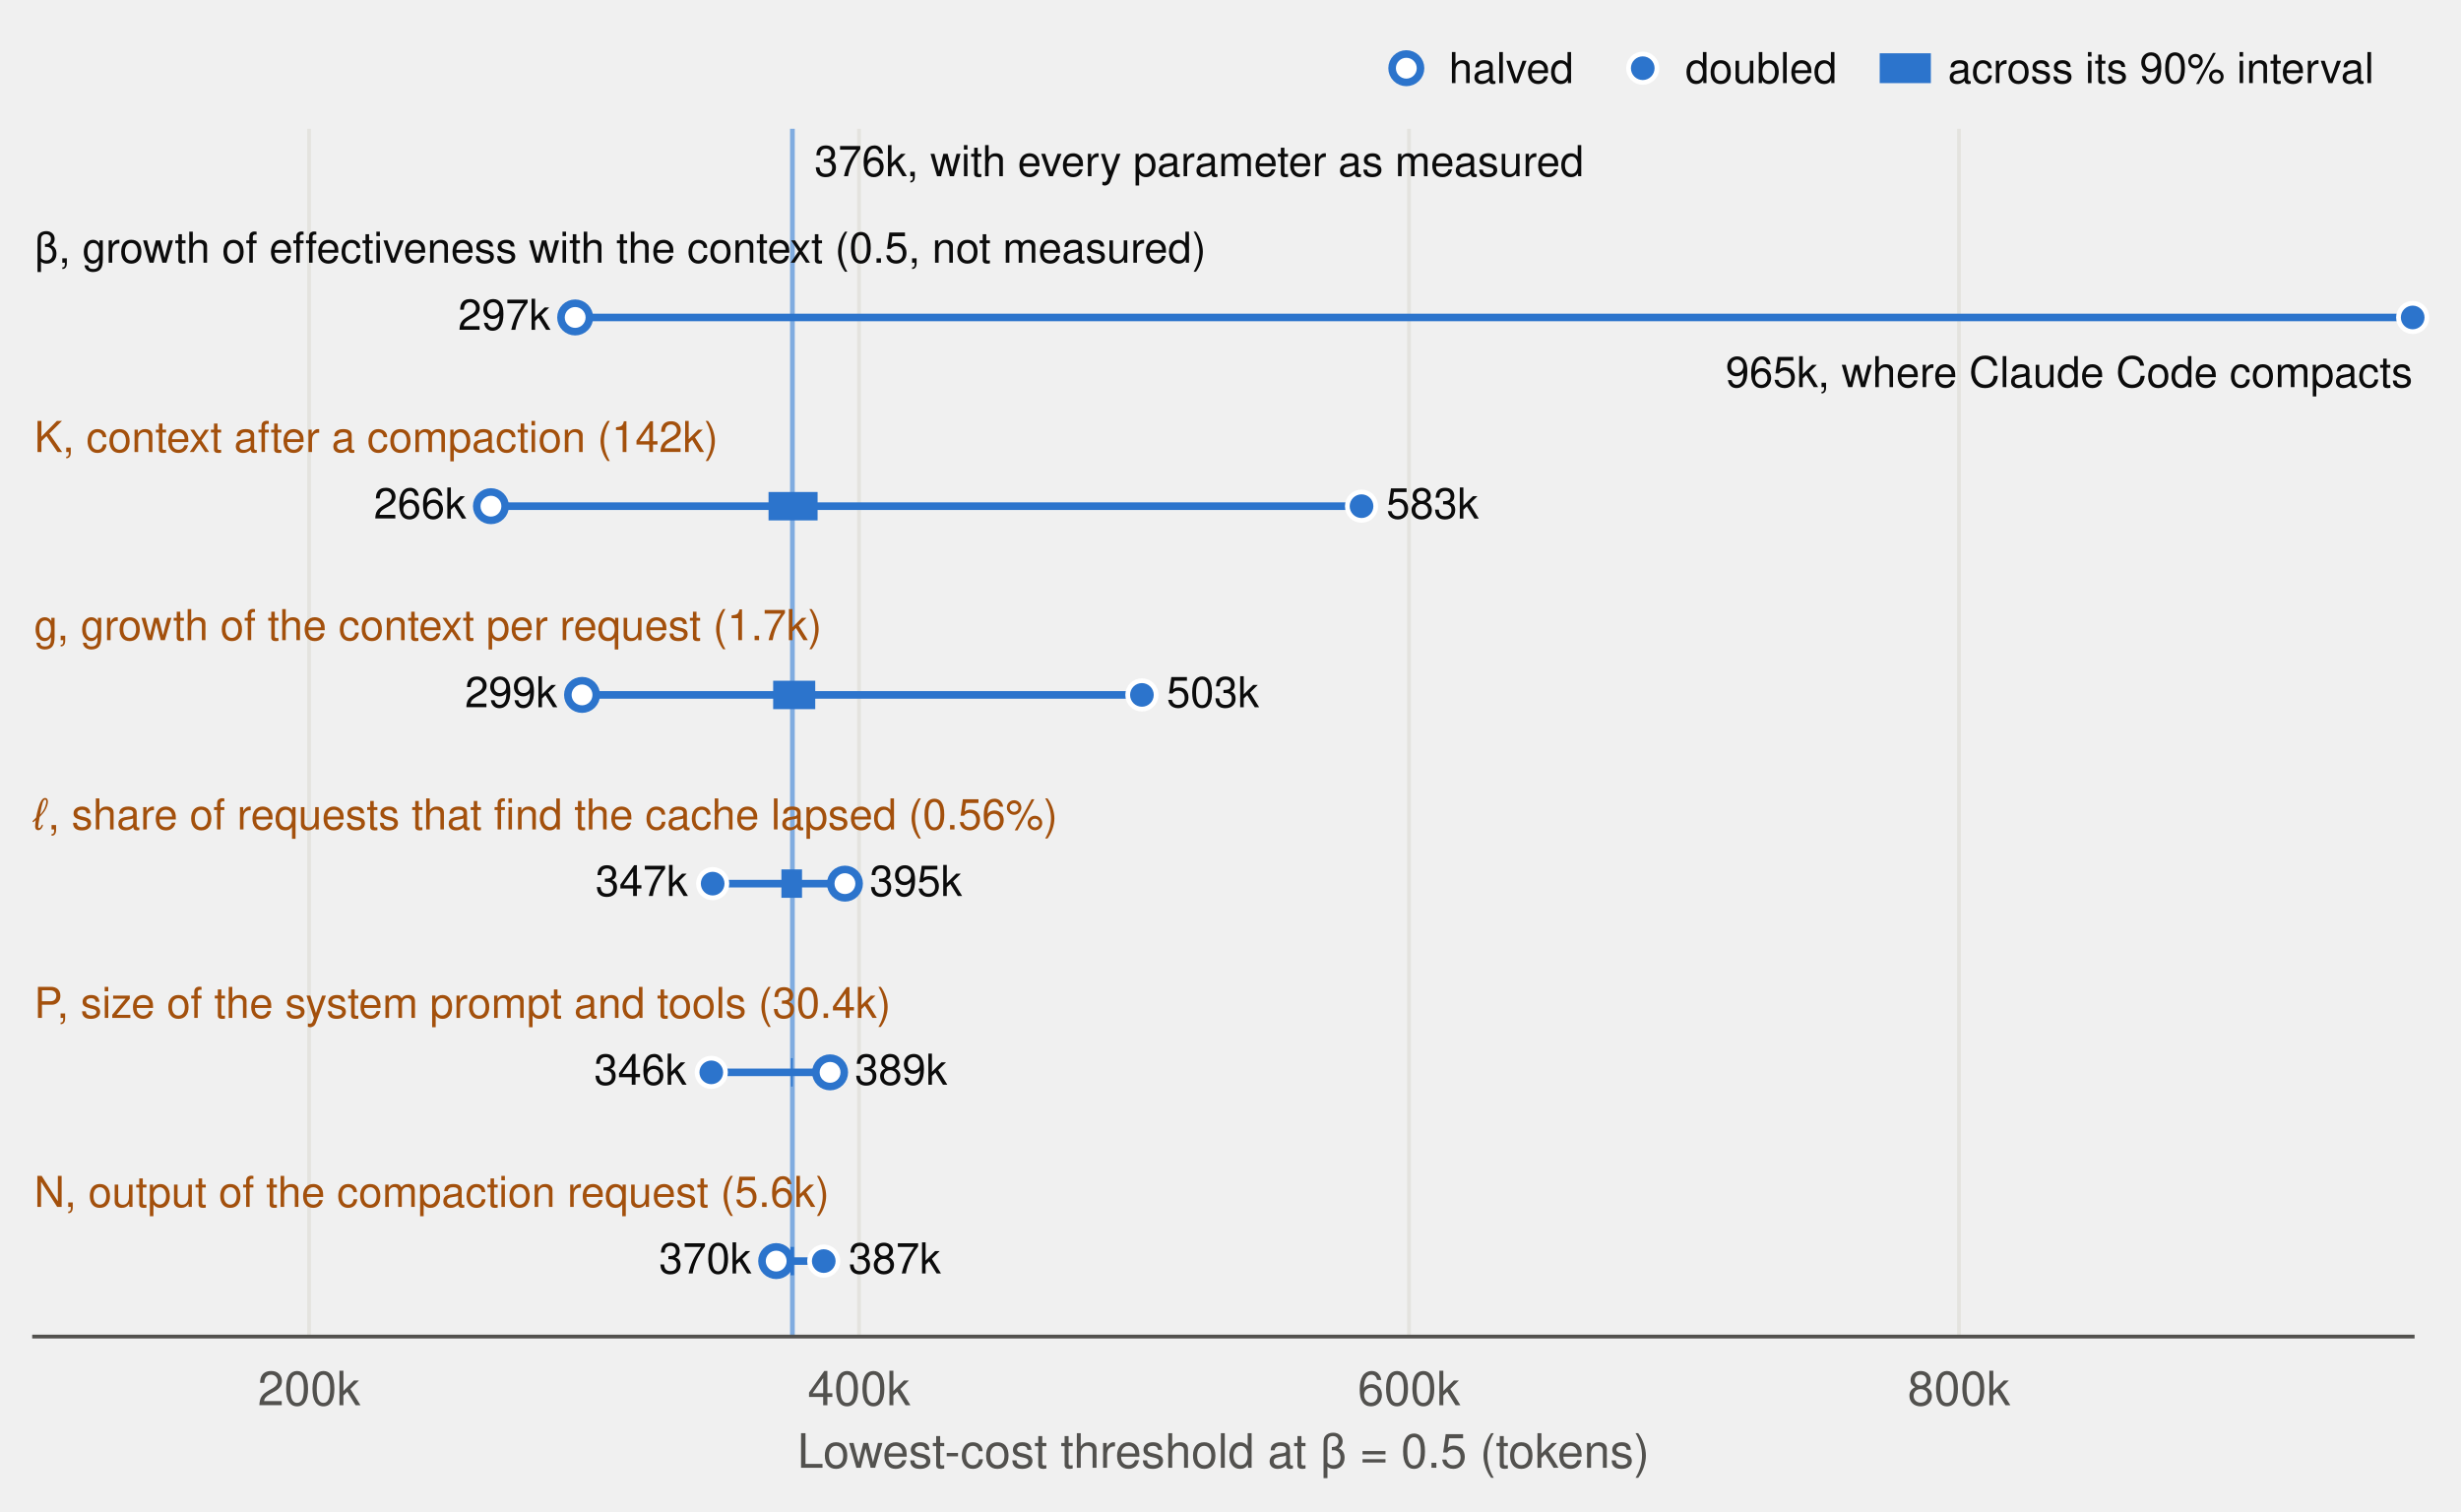
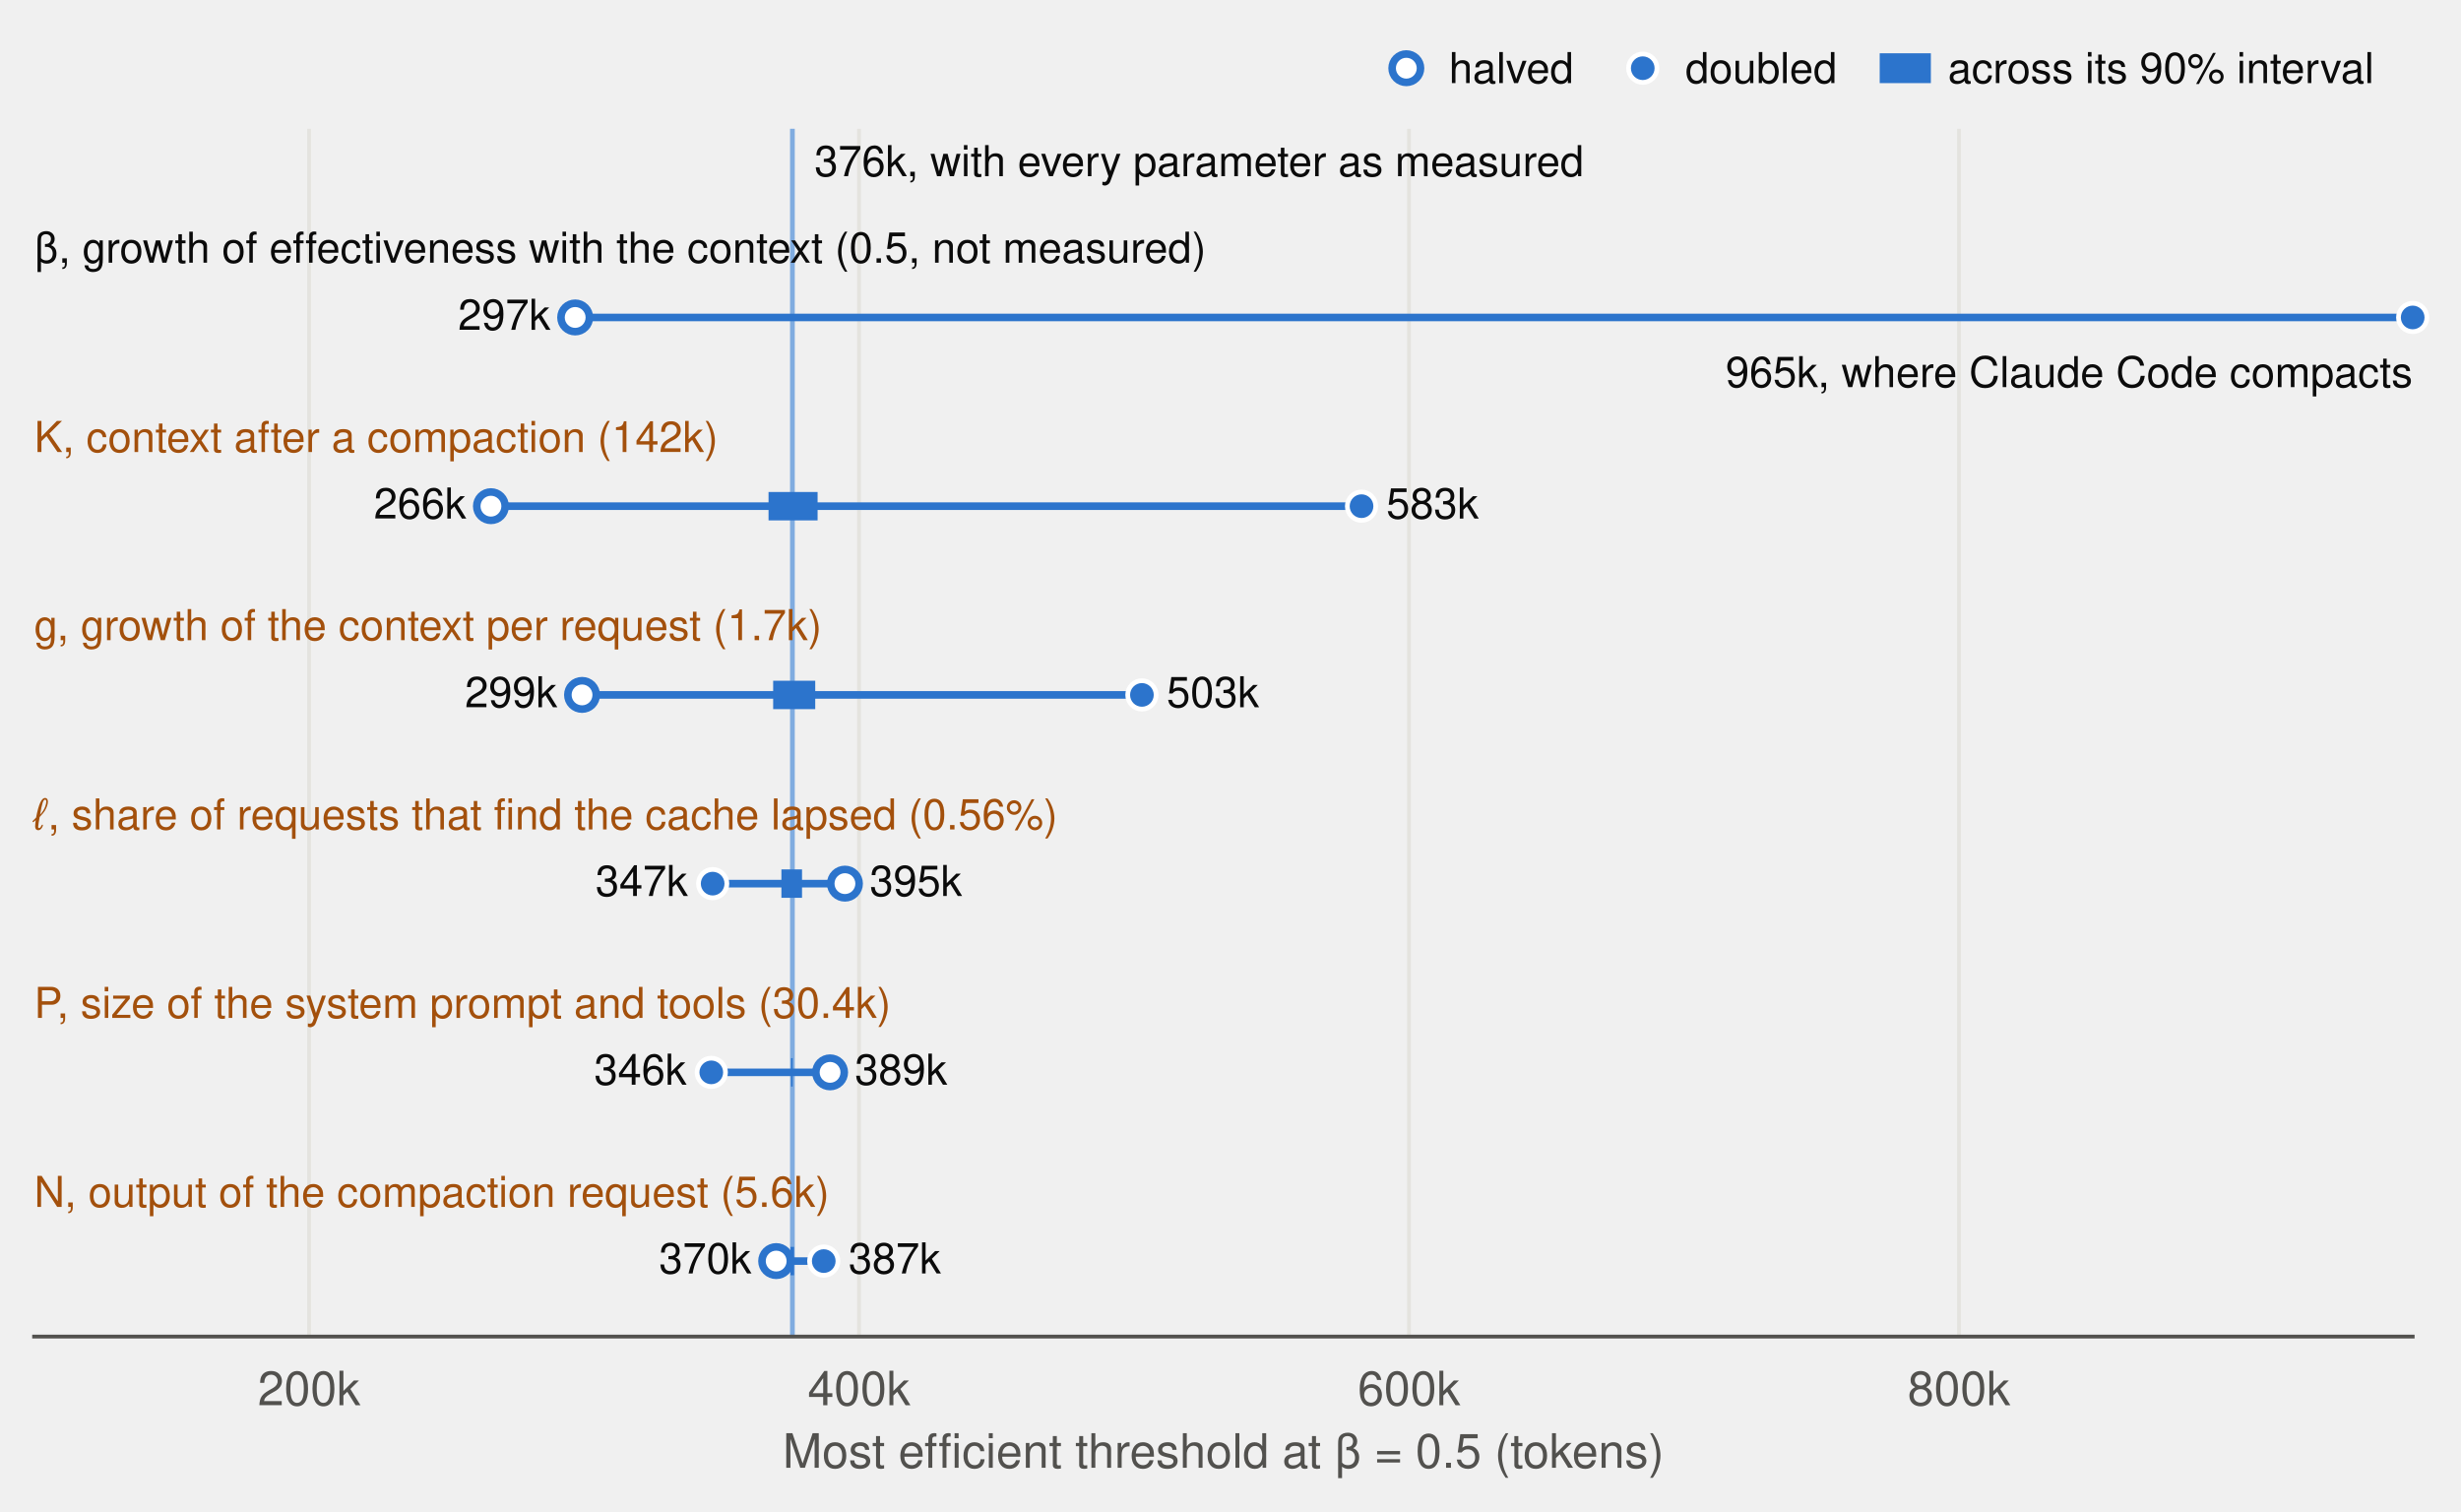
<svg xmlns="http://www.w3.org/2000/svg" xmlns:xlink="http://www.w3.org/1999/xlink" width="519.6pt" height="319.143pt" viewBox="0 0 519.6 319.143" version="1.1">
  <defs>
    <style type="text/css">*{stroke-linejoin: round; stroke-linecap: butt}</style>
  </defs>
  <g id="figure_1">
    <g id="patch_1">
      <path d="M 0 319.143  L 519.6 319.143  L 519.6 0  L 0 0  L 0 319.143  z " style="fill: none" />
    </g>
    <g id="axes_1">
      <g id="patch_2">
        <path d="M 7.2 282.203  L 509.4 282.203  L 509.4 27.179  L 7.2 27.179  L 7.2 282.203  z " style="fill: none" />
      </g>
      <g id="matplotlib.axis_1">
        <g id="xtick_1">
          <g id="line2d_1">
            <path d="M 65.258 282.203  L 65.258 27.179  " clip-path="url(#pea10e40f83)" style="fill: none; stroke: #e4e3df; stroke-width: 0.8; stroke-linecap: square" />
          </g>
          <g id="line2d_2" />
          <g id="text_1">
            <text style="font-size: 10px; font-family: 'Helvetica', 'Arial', 'DejaVu Sans'; text-anchor: middle; fill: #52514e" x="65.258" y="296.703" transform="rotate(-0 65.2578 296.7033)">200k</text>
          </g>
        </g>
        <g id="xtick_2">
          <g id="line2d_3">
            <path d="M 181.373 282.203  L 181.373 27.179  " clip-path="url(#pea10e40f83)" style="fill: none; stroke: #e4e3df; stroke-width: 0.8; stroke-linecap: square" />
          </g>
          <g id="line2d_4" />
          <g id="text_2">
            <text style="font-size: 10px; font-family: 'Helvetica', 'Arial', 'DejaVu Sans'; text-anchor: middle; fill: #52514e" x="181.373" y="296.703" transform="rotate(-0 181.3734 296.7033)">400k</text>
          </g>
        </g>
        <g id="xtick_3">
          <g id="line2d_5">
            <path d="M 297.489 282.203  L 297.489 27.179  " clip-path="url(#pea10e40f83)" style="fill: none; stroke: #e4e3df; stroke-width: 0.8; stroke-linecap: square" />
          </g>
          <g id="line2d_6" />
          <g id="text_3">
            <text style="font-size: 10px; font-family: 'Helvetica', 'Arial', 'DejaVu Sans'; text-anchor: middle; fill: #52514e" x="297.489" y="296.703" transform="rotate(-0 297.489 296.7033)">600k</text>
          </g>
        </g>
        <g id="xtick_4">
          <g id="line2d_7">
            <path d="M 413.605 282.203  L 413.605 27.179  " clip-path="url(#pea10e40f83)" style="fill: none; stroke: #e4e3df; stroke-width: 0.8; stroke-linecap: square" />
          </g>
          <g id="line2d_8" />
          <g id="text_4">
            <text style="font-size: 10px; font-family: 'Helvetica', 'Arial', 'DejaVu Sans'; text-anchor: middle; fill: #52514e" x="413.605" y="296.703" transform="rotate(-0 413.6046 296.7033)">800k</text>
          </g>
        </g>
        <g id="text_5">
-           <text style="font-size: 10px; font-family: 'Helvetica', 'Arial', 'DejaVu Sans'; text-anchor: middle; fill: #52514e" x="258.3" y="309.903" transform="rotate(-0 258.3 309.9025)">Lowest-cost threshold at β = 0.5 (tokens)</text>
+           <text style="font-size: 10px; font-family: 'Helvetica', 'Arial', 'DejaVu Sans'; text-anchor: middle; fill: #52514e" x="258.3" y="309.903" transform="rotate(-0 258.3 309.9025)">Most efficient threshold at β = 0.5 (tokens)</text>
        </g>
      </g>
      <g id="matplotlib.axis_2" />
      <g id="line2d_9">
        <path d="M 167.304 282.203  L 167.304 27.179  " clip-path="url(#pea10e40f83)" style="fill: none; stroke: #80ace0; stroke-linecap: square" />
      </g>
      <g id="sens-N" aria-label="N, output of the compaction request (5.6k): 370k at half, 387k at twice, 375k–376k across its 90% interval">
        <path d="M 163.879 266.264  L 173.923 266.264  " clip-path="url(#pea10e40f83)" style="fill: none; stroke: #2c74cc; stroke-width: 1.6" />
      </g>
      <g id="line2d_10">
        <path d="M 166.898 266.264  L 167.653 266.264  " clip-path="url(#pea10e40f83)" style="fill: none; stroke: #2c74cc; stroke-width: 6" />
      </g>
      <g id="sens-P" aria-label="P, size of the system prompt and tools (30.4k): 389k at half, 346k at twice, 375k–376k across its 90% interval">
        <path d="M 175.258 226.417  L 150.177 226.417  " clip-path="url(#pea10e40f83)" style="fill: none; stroke: #2c74cc; stroke-width: 1.6" />
      </g>
      <g id="line2d_11">
        <path d="M 167.014 226.417  L 167.362 226.417  " clip-path="url(#pea10e40f83)" style="fill: none; stroke: #2c74cc; stroke-width: 6" />
      </g>
      <g id="sens-lapse" aria-label="ℓ, share of requests that find the cache lapsed (0.56%): 395k at half, 347k at twice, 372k–379k across its 90% interval">
        <path d="M 178.393 186.569  L 150.468 186.569  " clip-path="url(#pea10e40f83)" style="fill: none; stroke: #2c74cc; stroke-width: 1.6" />
      </g>
      <g id="line2d_12">
        <path d="M 164.982 186.569  L 169.336 186.569  " clip-path="url(#pea10e40f83)" style="fill: none; stroke: #2c74cc; stroke-width: 6" />
      </g>
      <g id="sens-g" aria-label="g, growth of the context per request (1.7k): 299k at half, 503k at twice, 369k–384k across its 90% interval">
        <path d="M 122.89 146.722  L 241.096 146.722  " clip-path="url(#pea10e40f83)" style="fill: none; stroke: #2c74cc; stroke-width: 1.6" />
      </g>
      <g id="line2d_13">
        <path d="M 163.24 146.722  L 172.123 146.722  " clip-path="url(#pea10e40f83)" style="fill: none; stroke: #2c74cc; stroke-width: 6" />
      </g>
      <g id="sens-K" aria-label="K, context after a compaction (142k): 266k at half, 583k at twice, 367k–385k across its 90% interval">
        <path d="M 103.654 106.874  L 287.465 106.874  " clip-path="url(#pea10e40f83)" style="fill: none; stroke: #2c74cc; stroke-width: 1.6" />
      </g>
      <g id="line2d_14">
        <path d="M 162.264 106.874  L 172.622 106.874  " clip-path="url(#pea10e40f83)" style="fill: none; stroke: #2c74cc; stroke-width: 6" />
      </g>
      <g id="sens-β" aria-label="β, growth of effectiveness with the context (0.5, not measured): 297k at half, 965k at twice">
        <path d="M 121.439 67.027  L 509.4 67.027  " clip-path="url(#pea10e40f83)" style="fill: none; stroke: #2c74cc; stroke-width: 1.6" />
      </g>
      <g id="patch_3">
        <path d="M 7.2 282.203  L 509.4 282.203  " style="fill: none; stroke: #52514e; stroke-width: 0.8; stroke-linejoin: miter; stroke-linecap: square" />
      </g>
      <g id="text_6">
        <text style="font-size: 9px; font-family: 'Helvetica', 'Arial', 'DejaVu Sans'; text-anchor: start; fill: #0b0b0b" x="171.949" y="37.204" transform="rotate(-0 171.949 37.20417)">376k, with every parameter as measured</text>
      </g>
      <g id="line2d_15">
        <defs>
          <path id="m3154f4faba" d="M 0 3  C 0.796 3 1.559 2.684 2.121 2.121  C 2.684 1.559 3 0.796 3 0  C 3 -0.796 2.684 -1.559 2.121 -2.121  C 1.559 -2.684 0.796 -3 0 -3  C -0.796 -3 -1.559 -2.684 -2.121 -2.121  C -2.684 -1.559 -3 -0.796 -3 0  C -3 0.796 -2.684 1.559 -2.121 2.121  C -1.559 2.684 -0.796 3 0 3  z " style="stroke: #2c74cc; stroke-width: 1.6" />
        </defs>
        <g>
          <use xlink:href="#m3154f4faba" x="163.879" y="266.264" style="fill: #ffffff; stroke: #2c74cc; stroke-width: 1.6" />
        </g>
      </g>
      <g id="line2d_16">
        <defs>
          <path id="m90ca27454b" d="M 0 3  C 0.796 3 1.559 2.684 2.121 2.121  C 2.684 1.559 3 0.796 3 0  C 3 -0.796 2.684 -1.559 2.121 -2.121  C 1.559 -2.684 0.796 -3 0 -3  C -0.796 -3 -1.559 -2.684 -2.121 -2.121  C -2.684 -1.559 -3 -0.796 -3 0  C -3 0.796 -2.684 1.559 -2.121 2.121  C -1.559 2.684 -0.796 3 0 3  z " style="stroke: #ffffff" />
        </defs>
        <g>
          <use xlink:href="#m90ca27454b" x="173.923" y="266.264" style="fill: #2c74cc; stroke: #ffffff" />
        </g>
      </g>
      <g id="text_7">
        <text style="font-size: 9px; font-family: 'Helvetica', 'Arial', 'DejaVu Sans'; text-anchor: end; fill: #0b0b0b" x="158.654" y="268.875" transform="rotate(-0 158.6538 268.8746)">370k</text>
      </g>
      <g id="text_8">
        <text style="font-size: 9px; font-family: 'Helvetica', 'Arial', 'DejaVu Sans'; text-anchor: start; fill: #0b0b0b" x="179.148" y="268.875" transform="rotate(-0 179.1482 268.8746)">387k</text>
      </g>
      <g id="line2d_17">
        <g>
          <use xlink:href="#m3154f4faba" x="175.258" y="226.417" style="fill: #ffffff; stroke: #2c74cc; stroke-width: 1.6" />
        </g>
      </g>
      <g id="line2d_18">
        <g>
          <use xlink:href="#m90ca27454b" x="150.177" y="226.417" style="fill: #2c74cc; stroke: #ffffff" />
        </g>
      </g>
      <g id="text_9">
        <text style="font-size: 9px; font-family: 'Helvetica', 'Arial', 'DejaVu Sans'; text-anchor: end; fill: #0b0b0b" x="144.952" y="229.027" transform="rotate(-0 144.9521 229.0271)">346k</text>
      </g>
      <g id="text_10">
        <text style="font-size: 9px; font-family: 'Helvetica', 'Arial', 'DejaVu Sans'; text-anchor: start; fill: #0b0b0b" x="180.484" y="229.027" transform="rotate(-0 180.4835 229.0271)">389k</text>
      </g>
      <g id="line2d_19">
        <g>
          <use xlink:href="#m3154f4faba" x="178.393" y="186.569" style="fill: #ffffff; stroke: #2c74cc; stroke-width: 1.6" />
        </g>
      </g>
      <g id="line2d_20">
        <g>
          <use xlink:href="#m90ca27454b" x="150.468" y="186.569" style="fill: #2c74cc; stroke: #ffffff" />
        </g>
      </g>
      <g id="text_11">
        <text style="font-size: 9px; font-family: 'Helvetica', 'Arial', 'DejaVu Sans'; text-anchor: end; fill: #0b0b0b" x="145.242" y="189.18" transform="rotate(-0 145.2424 189.1796)">347k</text>
      </g>
      <g id="text_12">
        <text style="font-size: 9px; font-family: 'Helvetica', 'Arial', 'DejaVu Sans'; text-anchor: start; fill: #0b0b0b" x="183.619" y="189.18" transform="rotate(-0 183.6186 189.1796)">395k</text>
      </g>
      <g id="line2d_21">
        <g>
          <use xlink:href="#m3154f4faba" x="122.89" y="146.722" style="fill: #ffffff; stroke: #2c74cc; stroke-width: 1.6" />
        </g>
      </g>
      <g id="line2d_22">
        <g>
          <use xlink:href="#m90ca27454b" x="241.096" y="146.722" style="fill: #2c74cc; stroke: #ffffff" />
        </g>
      </g>
      <g id="text_13">
        <text style="font-size: 9px; font-family: 'Helvetica', 'Arial', 'DejaVu Sans'; text-anchor: end; fill: #0b0b0b" x="117.665" y="149.332" transform="rotate(-0 117.665 149.3321)">299k</text>
      </g>
      <g id="text_14">
        <text style="font-size: 9px; font-family: 'Helvetica', 'Arial', 'DejaVu Sans'; text-anchor: start; fill: #0b0b0b" x="246.321" y="149.332" transform="rotate(-0 246.3211 149.3321)">503k</text>
      </g>
      <g id="line2d_23">
        <g>
          <use xlink:href="#m3154f4faba" x="103.654" y="106.874" style="fill: #ffffff; stroke: #2c74cc; stroke-width: 1.6" />
        </g>
      </g>
      <g id="line2d_24">
        <g>
          <use xlink:href="#m90ca27454b" x="287.465" y="106.874" style="fill: #2c74cc; stroke: #ffffff" />
        </g>
      </g>
      <g id="text_15">
        <text style="font-size: 9px; font-family: 'Helvetica', 'Arial', 'DejaVu Sans'; text-anchor: end; fill: #0b0b0b" x="98.428" y="109.485" transform="rotate(-0 98.42833 109.4846)">266k</text>
      </g>
      <g id="text_16">
        <text style="font-size: 9px; font-family: 'Helvetica', 'Arial', 'DejaVu Sans'; text-anchor: start; fill: #0b0b0b" x="292.69" y="109.485" transform="rotate(-0 292.6902 109.4846)">583k</text>
      </g>
      <g id="line2d_25">
        <g>
          <use xlink:href="#m3154f4faba" x="121.439" y="67.027" style="fill: #ffffff; stroke: #2c74cc; stroke-width: 1.6" />
        </g>
      </g>
      <g id="line2d_26">
        <g>
          <use xlink:href="#m90ca27454b" x="509.4" y="67.027" style="fill: #2c74cc; stroke: #ffffff" />
        </g>
      </g>
      <g id="text_17">
        <text style="font-size: 9px; font-family: 'Helvetica', 'Arial', 'DejaVu Sans'; text-anchor: end; fill: #0b0b0b" x="116.214" y="69.637" transform="rotate(-0 116.2135 69.63715)">297k</text>
      </g>
      <g id="text_18">
        <text style="font-size: 9px; font-family: 'Helvetica', 'Arial', 'DejaVu Sans'; text-anchor: end; fill: #0b0b0b" x="509.4" y="81.746" transform="rotate(-0 509.4 81.7463)">965k, where Claude Code compacts</text>
      </g>
      <g id="text_19">
        <text style="font-size: 9px; font-family: 'Helvetica', 'Arial', 'DejaVu Sans'; text-anchor: start; fill: #a3500c" x="7.2" y="254.825" transform="rotate(-0 7.2 254.825)">N, output of the compaction request (5.6k)</text>
      </g>
      <g id="text_20">
        <text style="font-size: 9px; font-family: 'Helvetica', 'Arial', 'DejaVu Sans'; text-anchor: start; fill: #a3500c" x="7.2" y="214.924" transform="rotate(-0 7.2 214.924)">P, size of the system prompt and tools (30.4k)</text>
      </g>
      <g id="text_21">
        <text style="font-size: 9px; font-family: 'Helvetica', 'Arial', 'DejaVu Sans'; text-anchor: start; fill: #a3500c" x="7.2" y="175.13" transform="rotate(-0 7.2 175.13)">ℓ, share of requests that find the cache lapsed (0.56%)</text>
      </g>
      <g id="text_22">
        <text style="font-size: 9px; font-family: 'Helvetica', 'Arial', 'DejaVu Sans'; text-anchor: start; fill: #a3500c" x="7.2" y="135.167" transform="rotate(-0 7.2 135.1671)">g, growth of the context per request (1.7k)</text>
      </g>
      <g id="text_23">
        <text style="font-size: 9px; font-family: 'Helvetica', 'Arial', 'DejaVu Sans'; text-anchor: start; fill: #a3500c" x="7.2" y="95.435" transform="rotate(-0 7.2 95.43496)">K, context after a compaction (142k)</text>
      </g>
      <g id="text_24">
        <text style="font-size: 9px; font-family: 'Helvetica', 'Arial', 'DejaVu Sans'; text-anchor: start; fill: #0b0b0b" x="7.2" y="55.472" transform="rotate(-0 7.2 55.47215)">β, growth of effectiveness with the context (0.5, not measured)</text>
      </g>
      <g id="legend_1">
        <g id="line2d_27">
          <g>
            <use xlink:href="#m3154f4faba" x="296.921" y="14.4" style="fill: #ffffff; stroke: #2c74cc; stroke-width: 1.6" />
          </g>
        </g>
        <g id="text_25">
          <text style="font-size: 9px; font-family: 'Helvetica', 'Arial', 'DejaVu Sans'; text-anchor: start; fill: #0b0b0b" x="305.921" y="17.55" transform="rotate(-0 305.9212 17.55)">halved</text>
        </g>
        <g id="line2d_28">
          <g>
            <use xlink:href="#m90ca27454b" x="346.84" y="14.4" style="fill: #2c74cc; stroke: #ffffff" />
          </g>
        </g>
        <g id="text_26">
          <text style="font-size: 9px; font-family: 'Helvetica', 'Arial', 'DejaVu Sans'; text-anchor: start; fill: #0b0b0b" x="355.84" y="17.55" transform="rotate(-0 355.8403 17.55)">doubled</text>
        </g>
        <g id="patch_4">
          <path d="M 396.869 17.55  L 407.669 17.55  L 407.669 11.25  L 396.869 11.25  z " style="fill: #2c74cc" />
        </g>
        <g id="text_27">
          <text style="font-size: 9px; font-family: 'Helvetica', 'Arial', 'DejaVu Sans'; text-anchor: start; fill: #0b0b0b" x="411.269" y="17.55" transform="rotate(-0 411.2691 17.55)">across its 90% interval</text>
        </g>
      </g>
    </g>
  </g>
  <defs>
    <clipPath id="pea10e40f83">
      <rect x="7.2" y="27.179" width="502.2" height="255.024" />
    </clipPath>
  </defs>
</svg>
